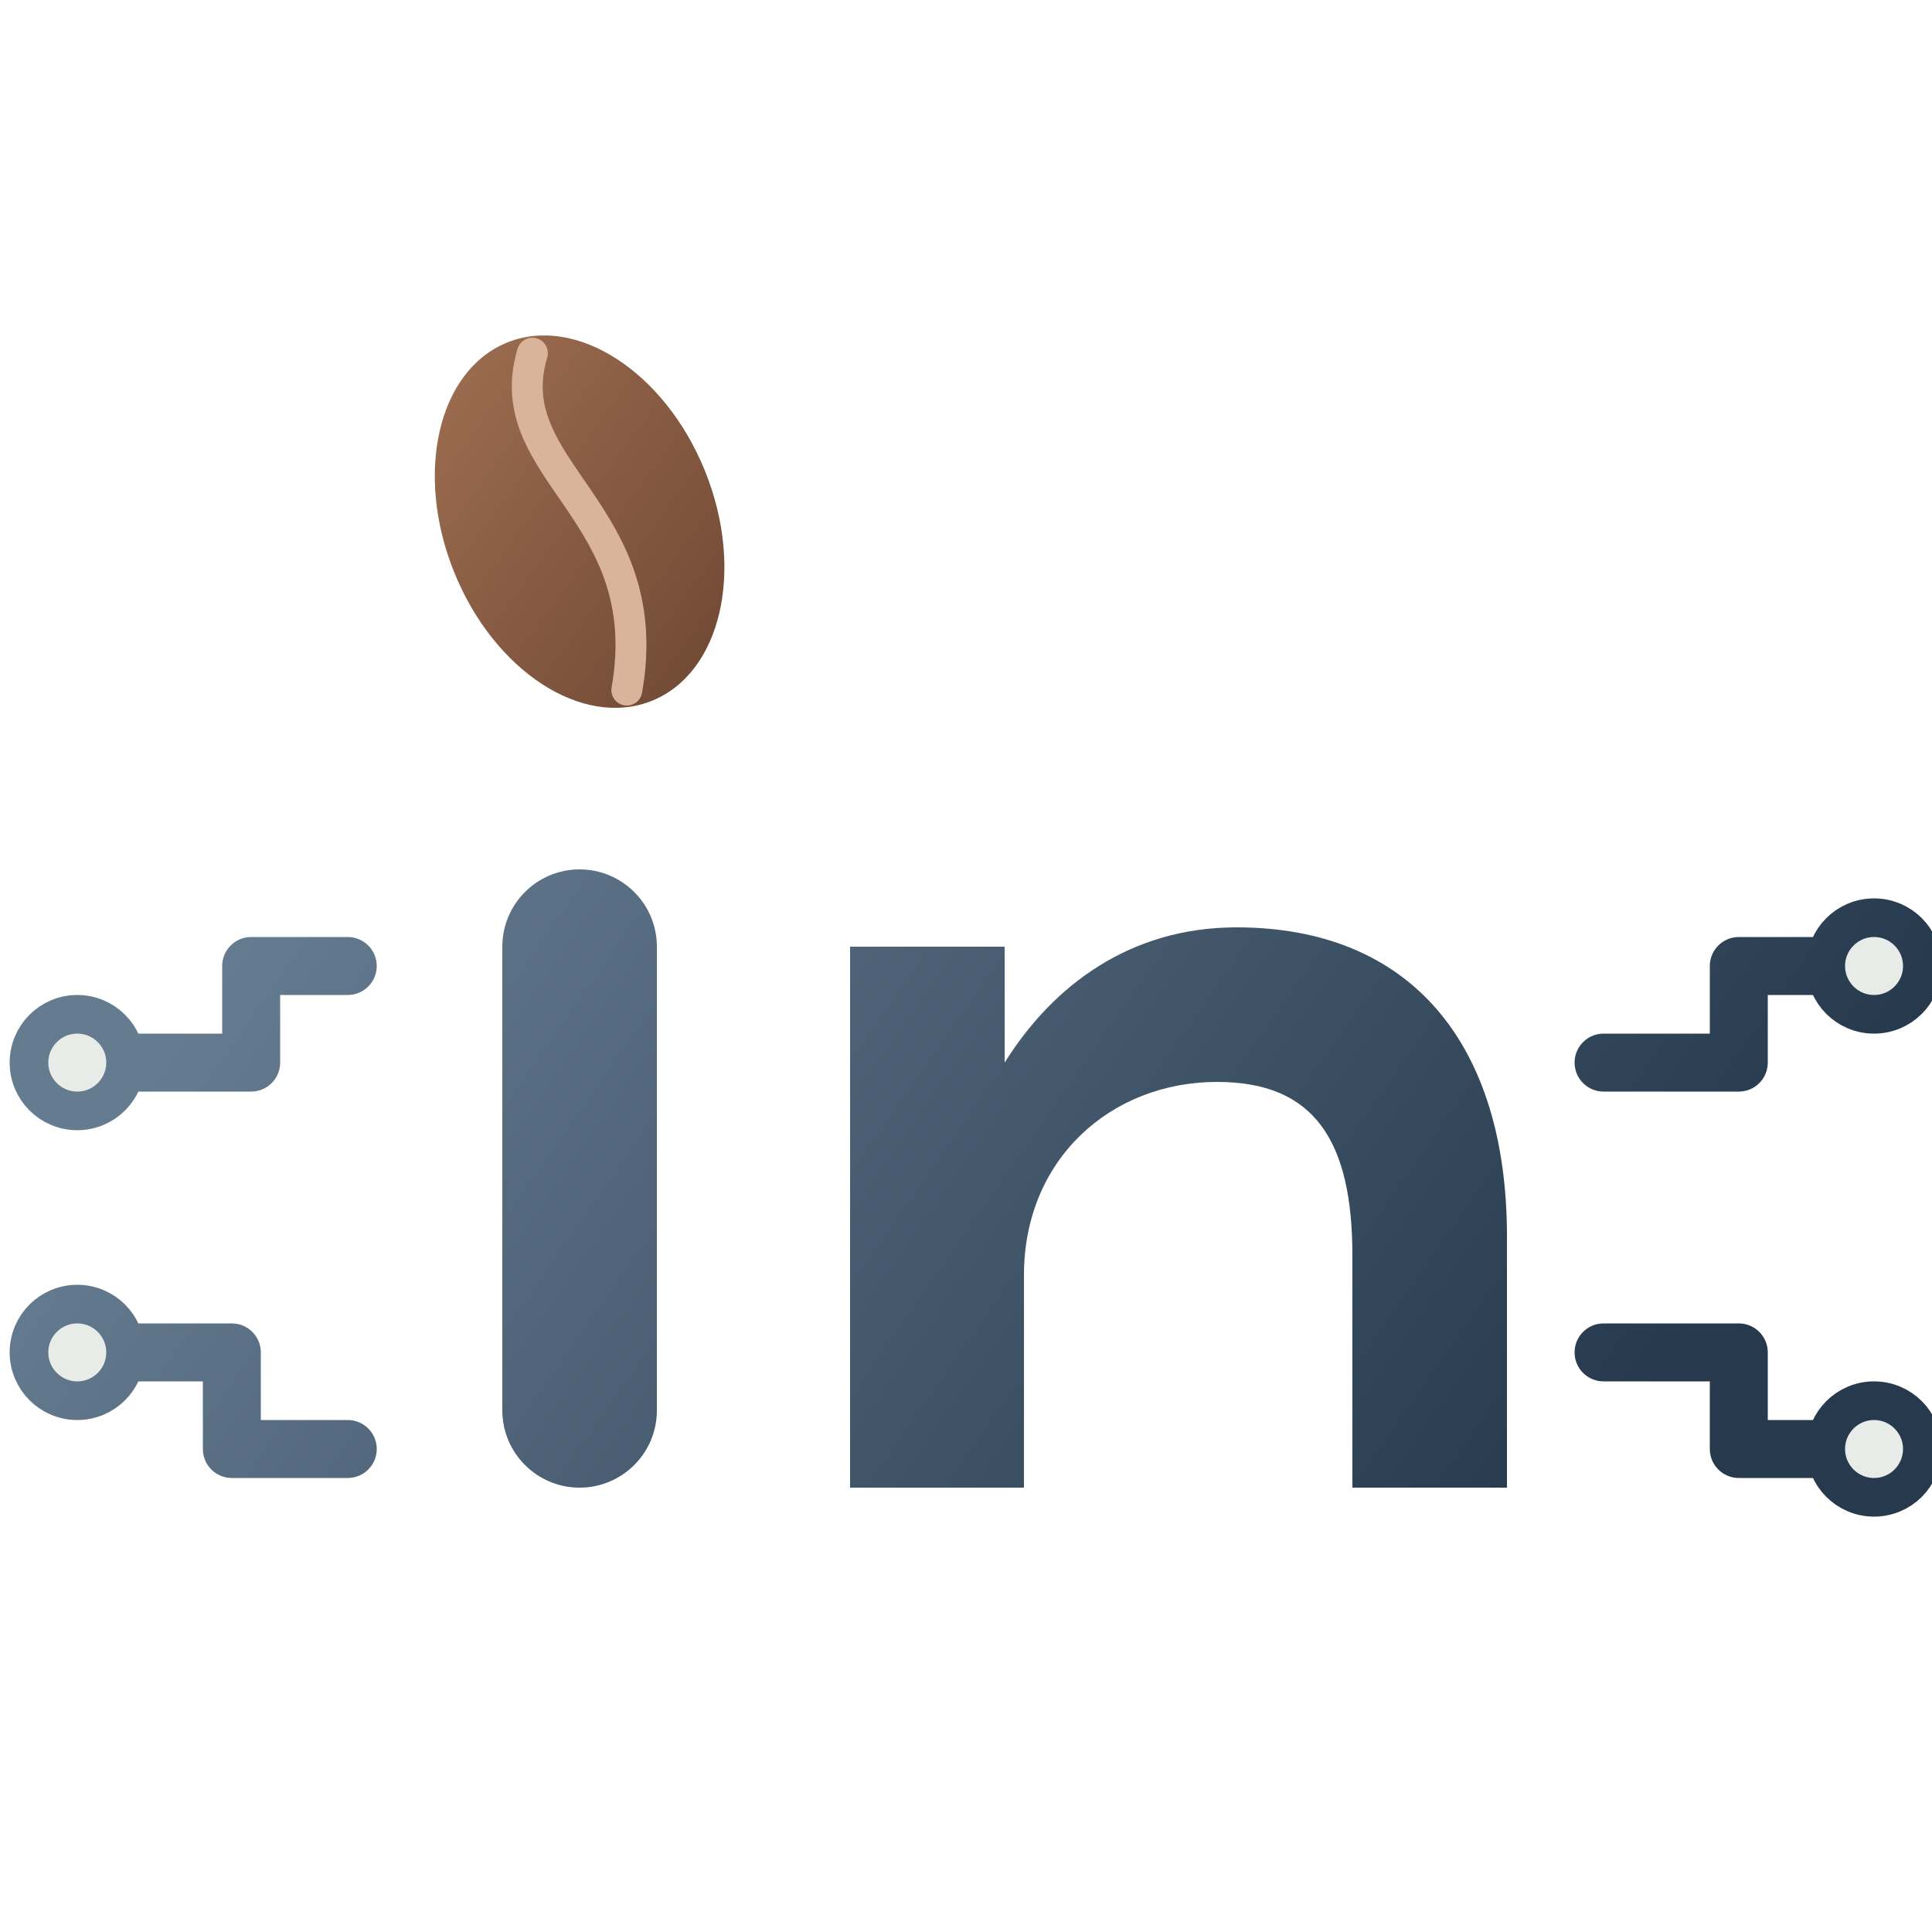
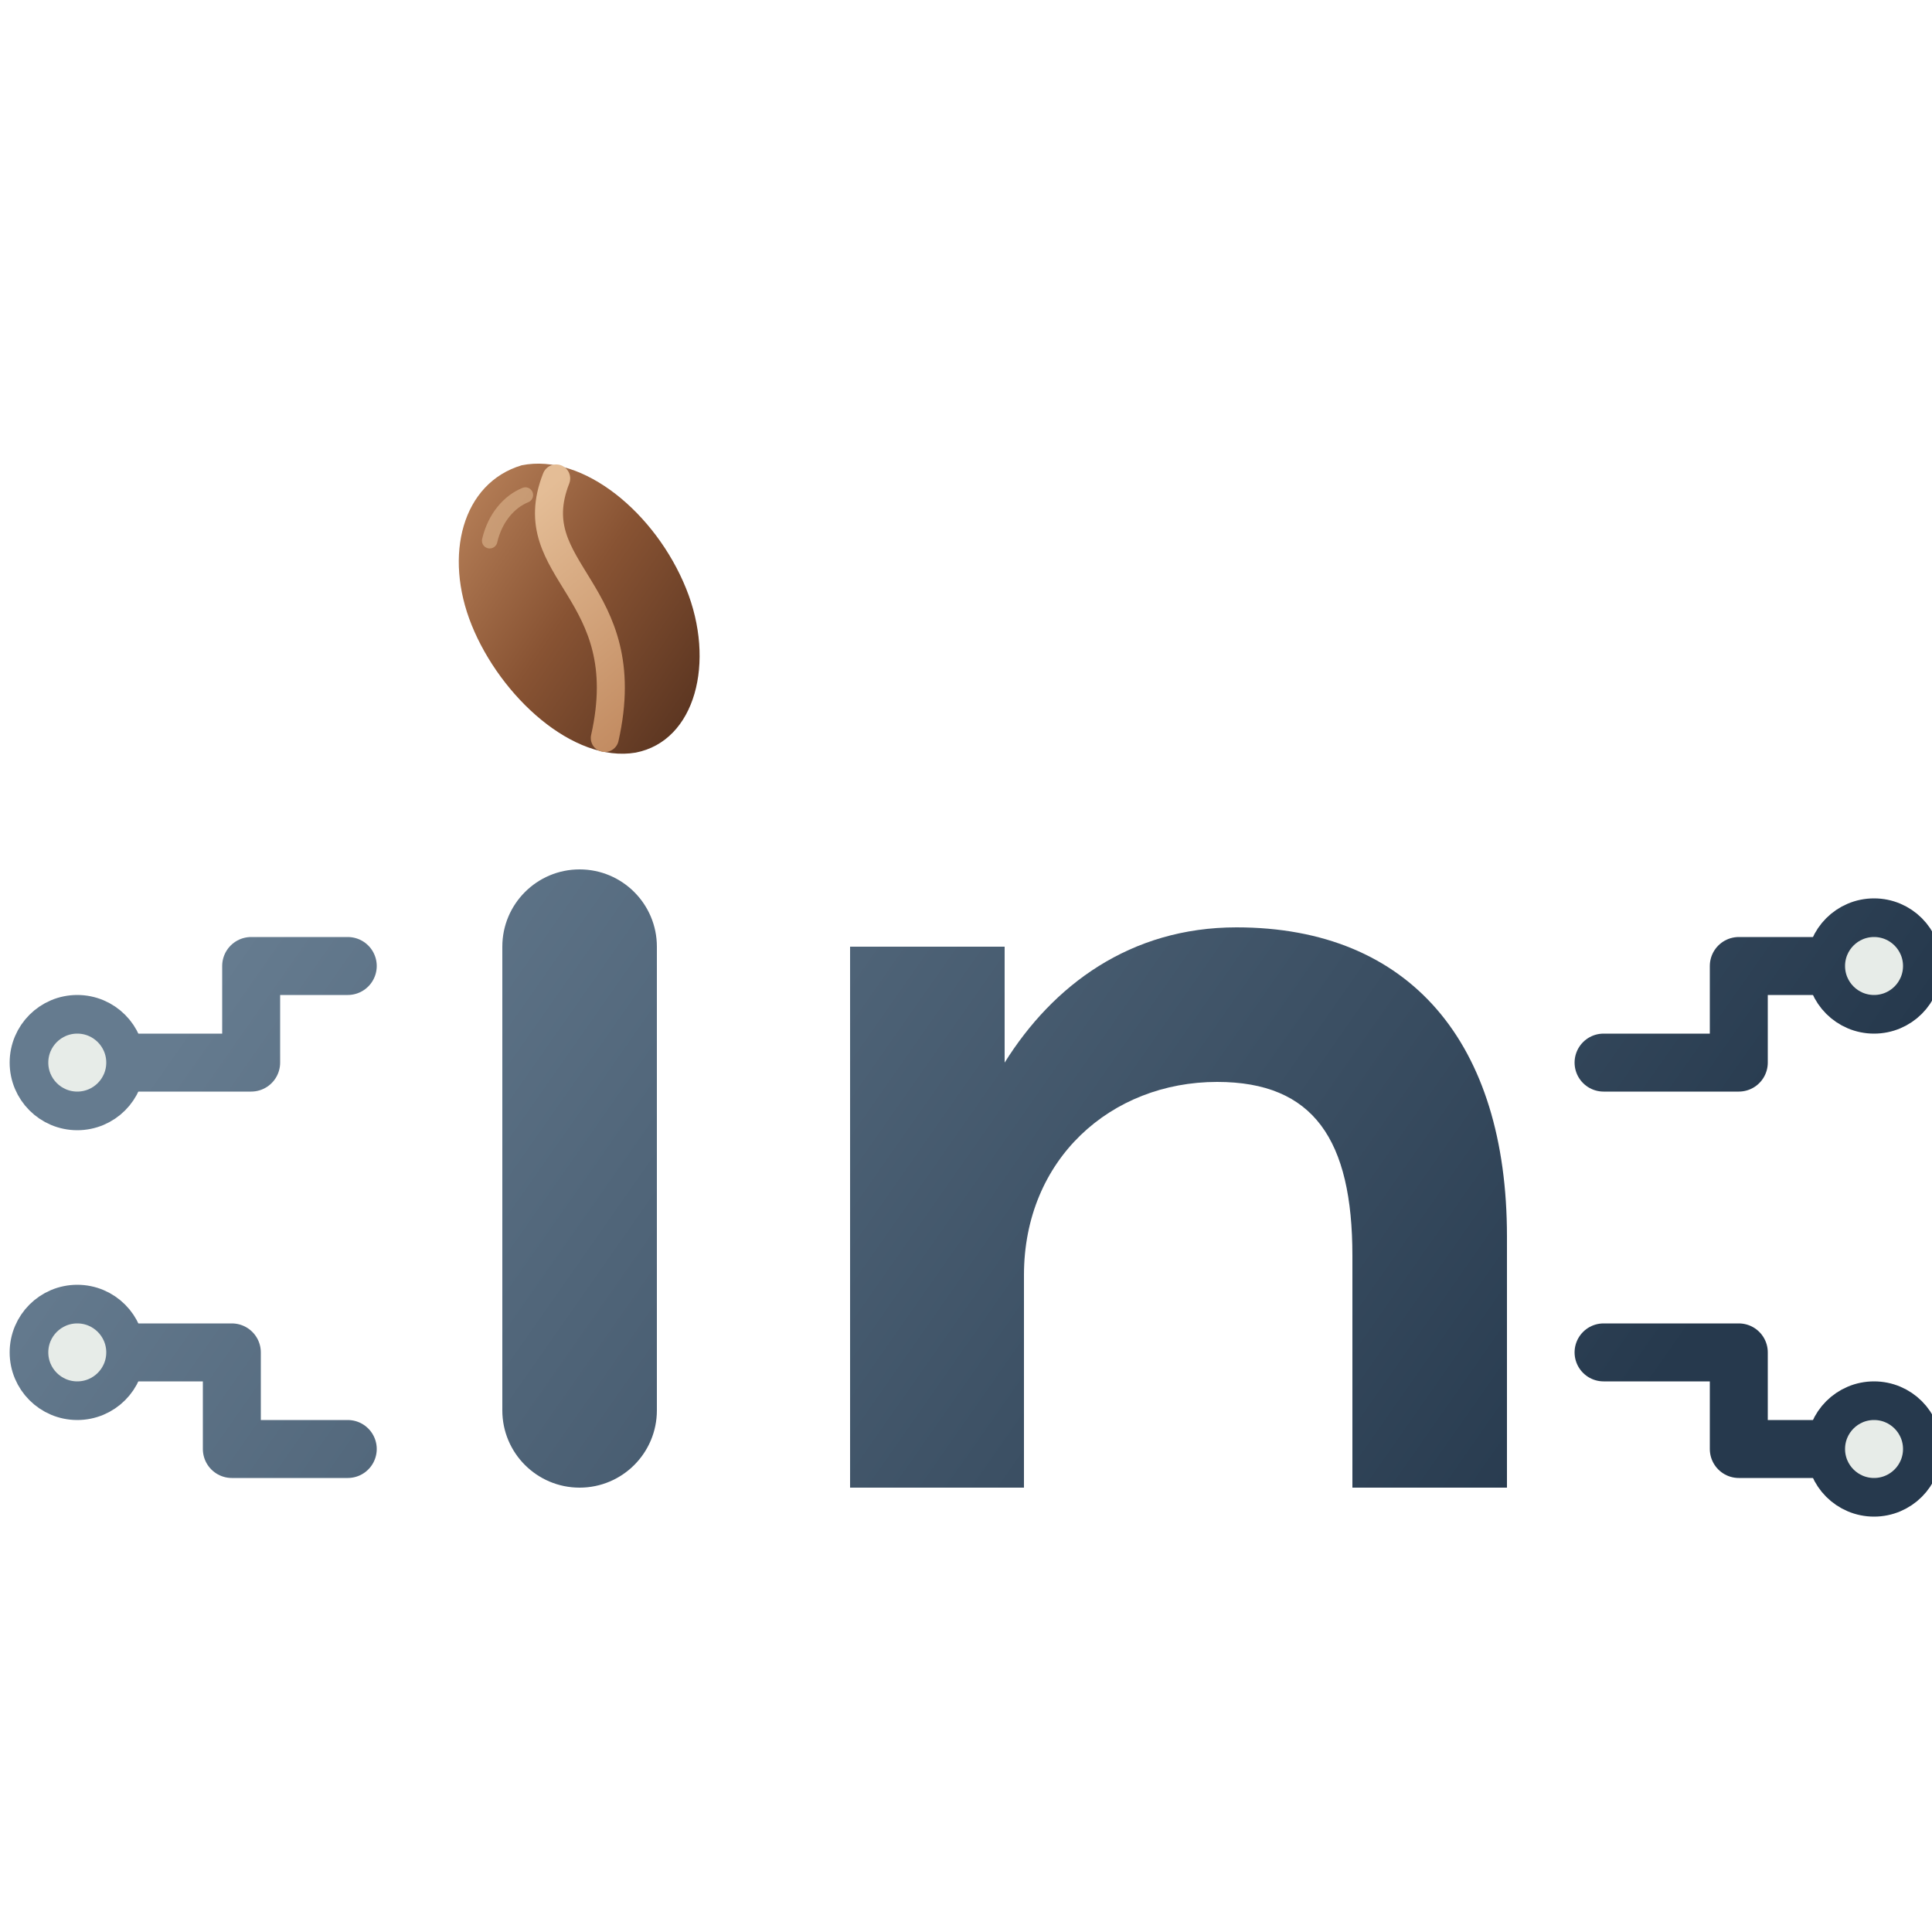
<svg xmlns="http://www.w3.org/2000/svg" viewBox="0 0 100 100" fill="none">
  <defs>
    <linearGradient id="brand" x1="20" y1="38" x2="80" y2="80" gradientUnits="userSpaceOnUse">
      <stop stop-color="#657B8F" />
      <stop offset="1" stop-color="#26394D" />
    </linearGradient>
-     <linearGradient id="bean" x1="24" y1="12" x2="40" y2="38" gradientUnits="userSpaceOnUse">
-       <stop stop-color="#A87556" />
-       <stop offset="1" stop-color="#68432F" />
+     <linearGradient id="bean" x1="25" y1="24" x2="35" y2="39" gradientUnits="userSpaceOnUse">
+       <stop stop-color="#B9825A" />
+       <stop offset="0.48" stop-color="#885333" />
+       <stop offset="1" stop-color="#56321F" />
+     </linearGradient>
+     <linearGradient id="bean-seam" x1="28" y1="26" x2="32" y2="38" gradientUnits="userSpaceOnUse">
+       <stop stop-color="#E4BD96" />
+       <stop offset="1" stop-color="#C28B61" />
    </linearGradient>
  </defs>
  <g stroke="url(#brand)" stroke-width="3" stroke-linecap="round" stroke-linejoin="round">
    <path d="M5 55H13V50H18" />
    <path d="M5 70H12V75H18" />
    <path d="M83 55H90V50H96" />
    <path d="M83 70H90V75H96" />
  </g>
  <g fill="#E7ECE8" stroke="url(#brand)" stroke-width="2">
    <circle cx="4" cy="55" r="2.5" />
    <circle cx="4" cy="70" r="2.5" />
    <circle cx="97" cy="50" r="2.5" />
    <circle cx="97" cy="75" r="2.5" />
  </g>
  <rect x="26" y="45" width="8" height="32" rx="4" fill="url(#brand)" />
  <path d="M44 77V49H52V55C54.5 51 58.5 48 64 48C73 48 78 54 78 64V77H70V65C70 59 68 56 63 56C57.5 56 53 60 53 66V77H44Z" fill="url(#brand)" />
-   <g transform="rotate(-22 30 27)">
-     <ellipse cx="30" cy="27" rx="7" ry="10" fill="url(#bean)" />
-     <path d="M31 18C27 23 34 28 29 36" stroke="#D9B49B" stroke-width="1.6" stroke-linecap="round" />
+   <g transform="rotate(-22 30 31.5)">
+     <path d="M30 23.5C26.8 23.2 24.5 26.3 24.5 30.2C24.5 34.2 26.7 38.8 29.9 39.5C33 40.1 35.5 36.7 35.5 32.6C35.5 28.4 33.2 24.1 30 23.5Z" fill="url(#bean)" />
+     <path d="M31.4 24.8C27.8 28.6 33.2 31.7 28.7 38.2" stroke="url(#bean-seam)" stroke-width="1.45" stroke-linecap="round" />
+     <path d="M27 26.5C27.7 25.5 28.7 25 29.6 25" stroke="#E4BD96" stroke-opacity=".55" stroke-width=".8" stroke-linecap="round" />
  </g>
</svg>
